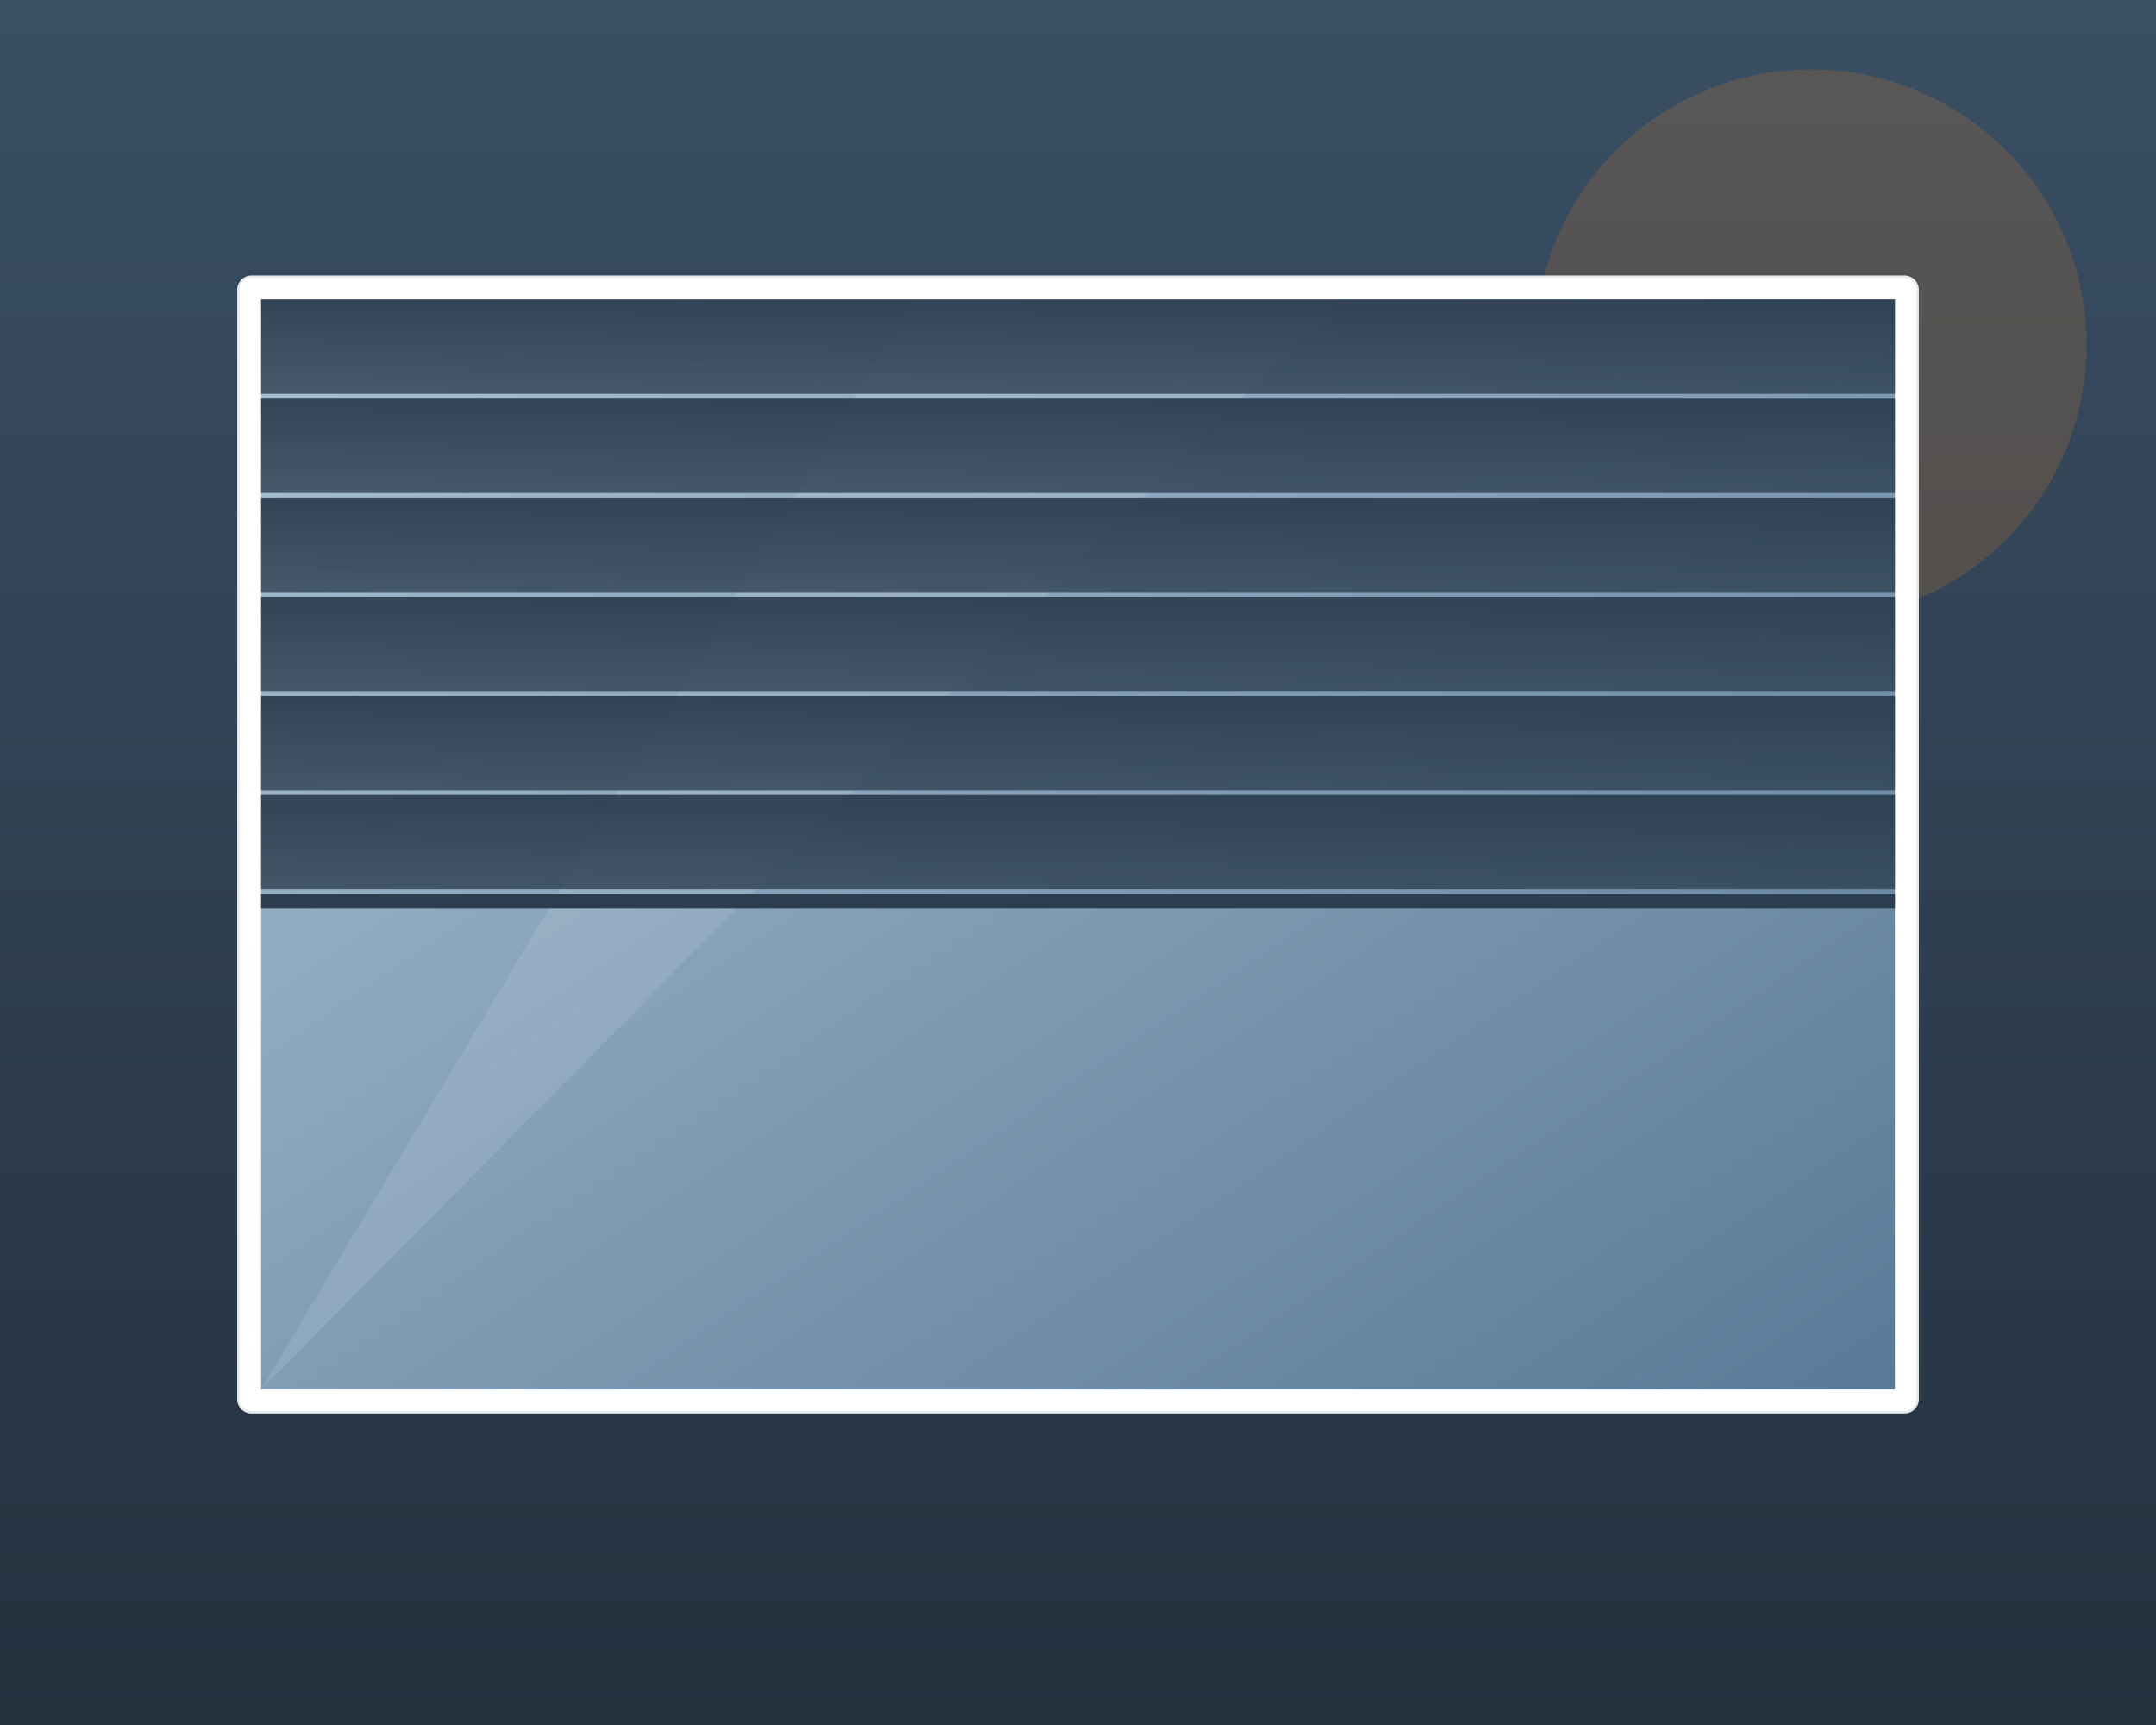
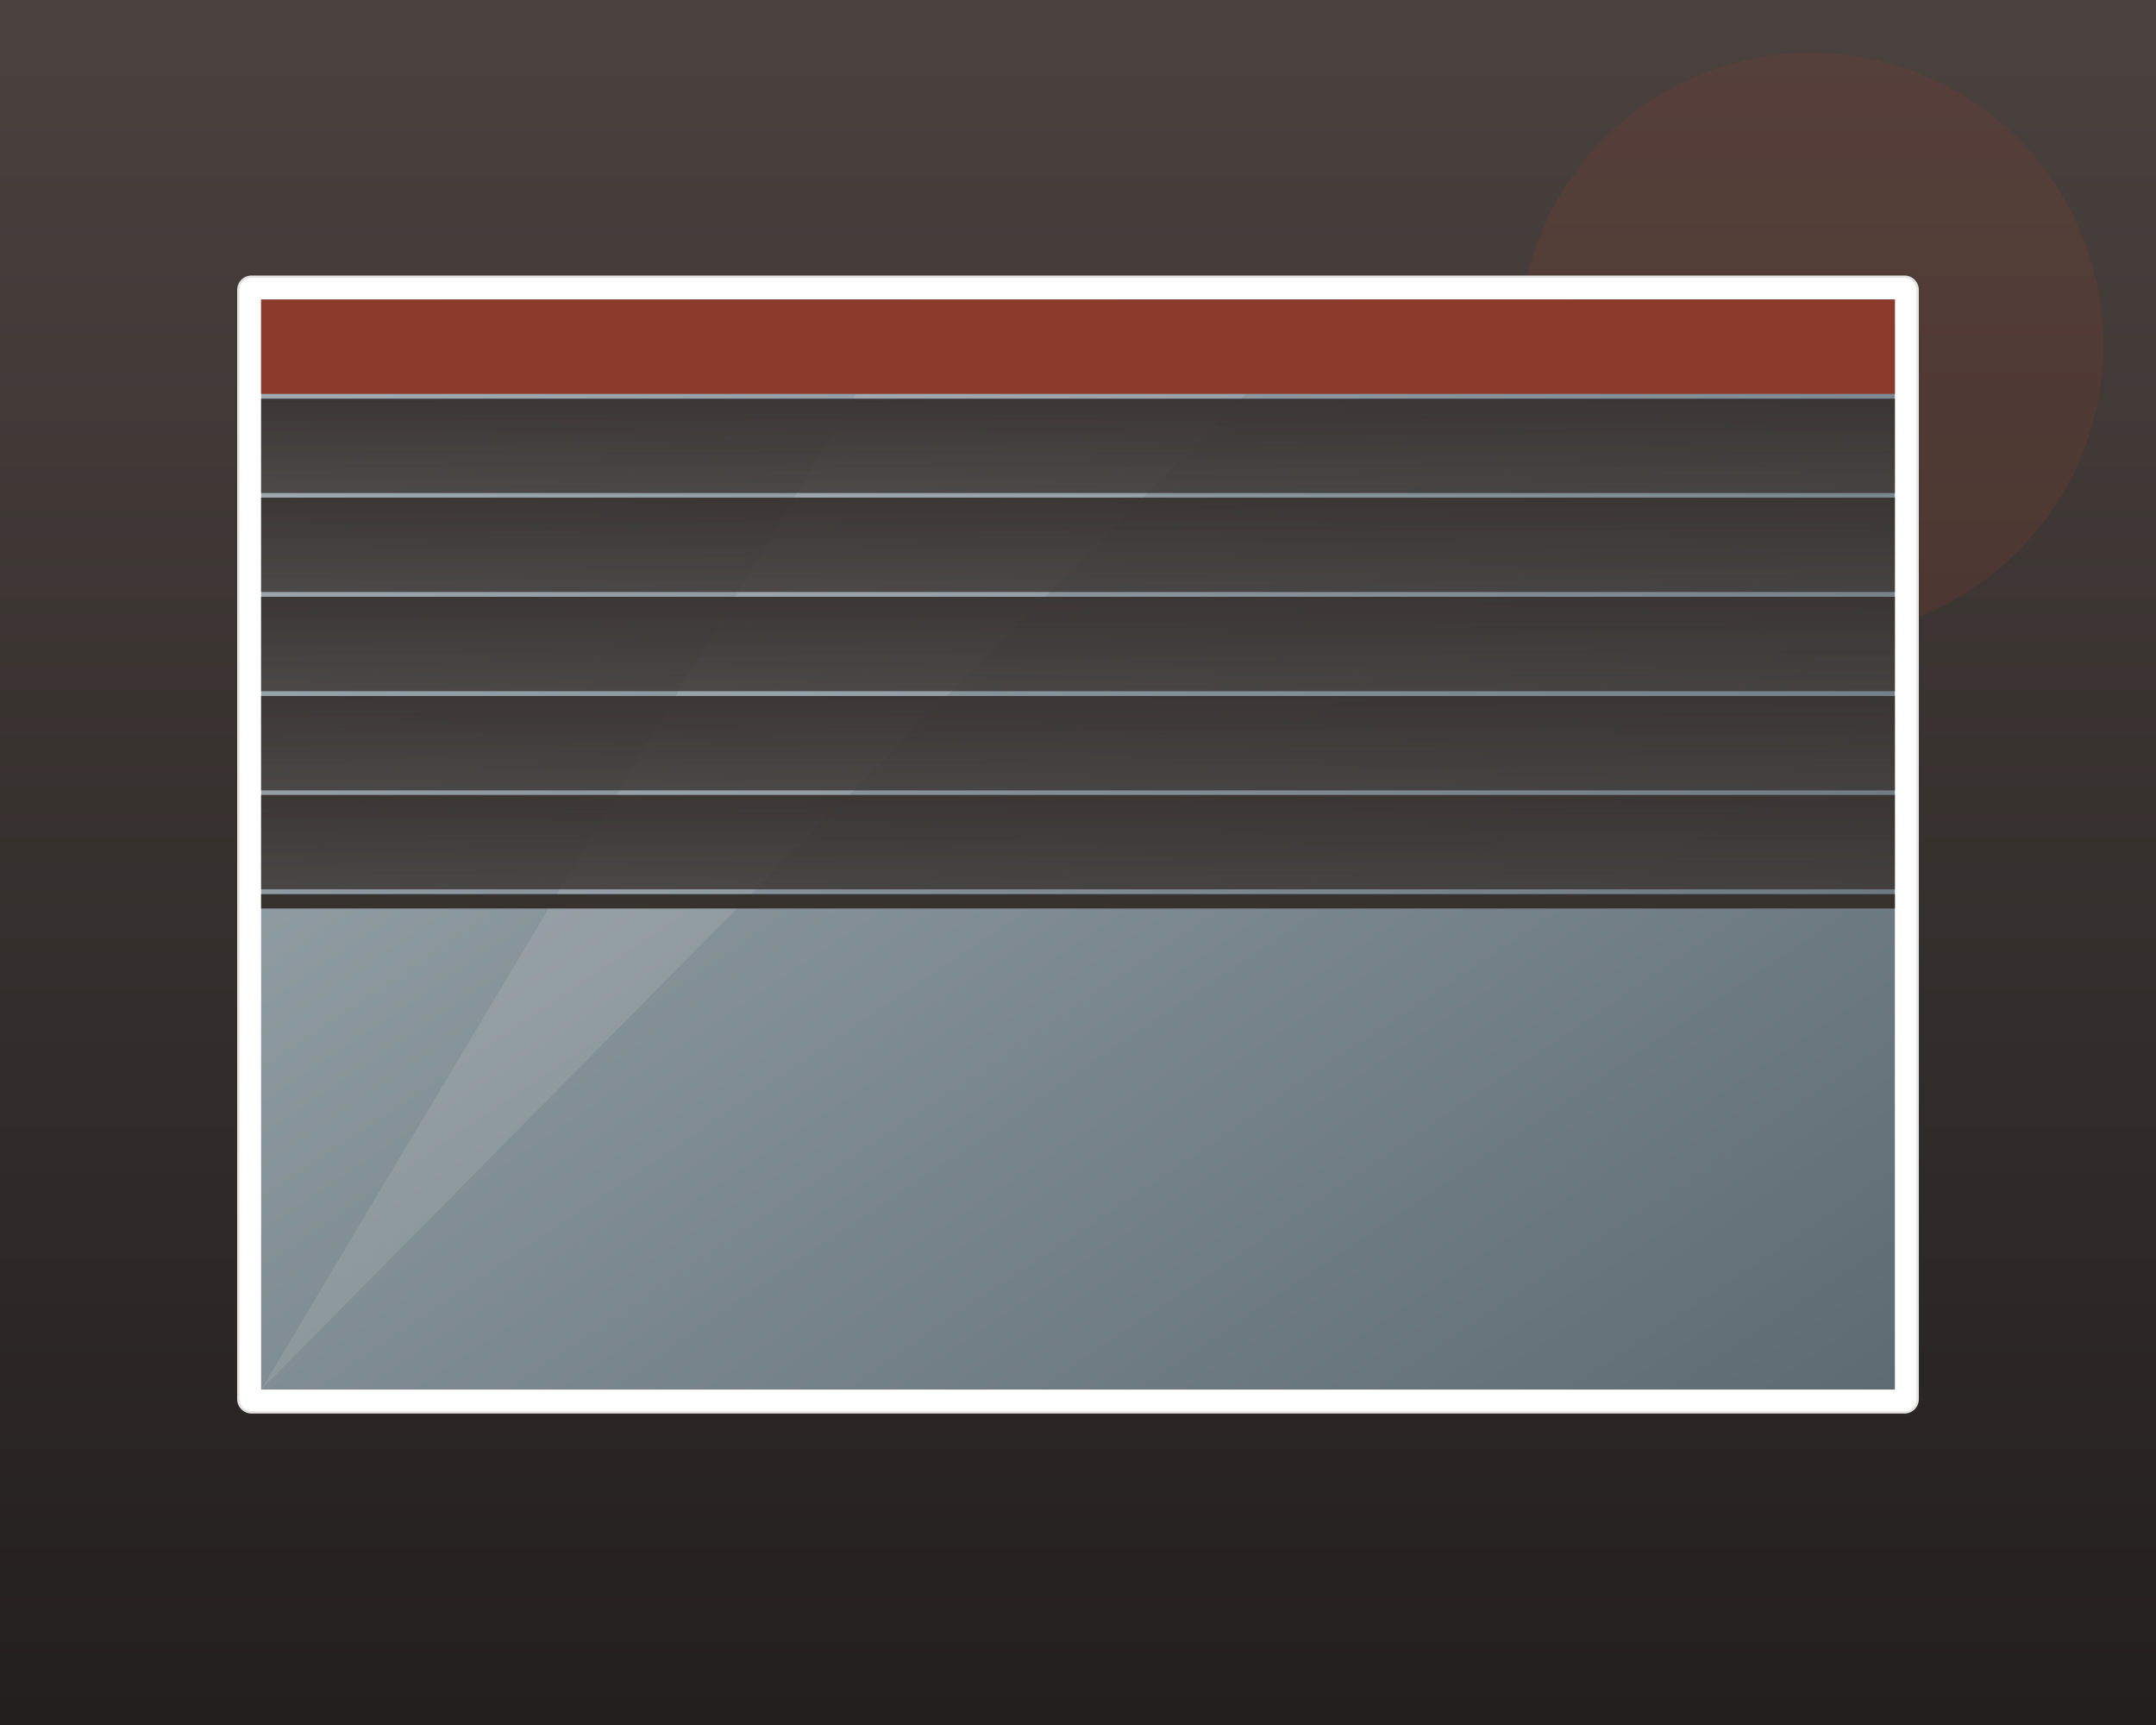
<svg xmlns="http://www.w3.org/2000/svg" viewBox="0 0 900 720" role="img" aria-label="hero">
  <defs>
-     <linearGradient id="wallhero" x1="0" y1="0" x2="0" y2="1">
-       <stop offset="0" stop-color="#3a4f63" />
-       <stop offset="1" stop-color="#24313f" />
+     <linearGradient id="wallhe" x1="0" y1="0" x2="0" y2="1">
+       <stop offset="0" stop-color="#4a423f" />
+       <stop offset="1" stop-color="#231f1d" />
    </linearGradient>
-     <linearGradient id="glasshero" x1="0" y1="0" x2="1" y2="1">
-       <stop offset="0" stop-color="#a9c0d3" />
-       <stop offset="1" stop-color="#597a97" />
+     <linearGradient id="glasshe" x1="0" y1="0" x2="1" y2="1">
+       <stop offset="0" stop-color="#a2adb4" />
+       <stop offset="1" stop-color="#5f6b73" />
    </linearGradient>
-     <linearGradient id="slathero" x1="0" y1="0" x2="0" y2="1">
-       <stop offset="0" stop-color="#2C3E50" stop-opacity="0.95" />
-       <stop offset="1" stop-color="#2C3E50" stop-opacity="0.78" />
+     <linearGradient id="slathe" x1="0" y1="0" x2="0" y2="1">
+       <stop offset="0" stop-color="#38322F" stop-opacity="0.96" />
+       <stop offset="1" stop-color="#38322F" stop-opacity="0.8" />
    </linearGradient>
  </defs>
-   <rect width="900" height="720" fill="url(#wallhero)" />
-   <circle cx="756" cy="144" r="115" fill="#E67E22" opacity="0.18" />
+   <rect width="900" height="720" fill="url(#wallhe)" />
+   <circle cx="756" cy="144" r="122" fill="#8B3A2C" opacity="0.20" />
  <rect x="99" y="115" width="702" height="475" rx="6" fill="#ffffff" />
-   <rect x="109" y="125" width="682" height="455" fill="url(#glasshero)" />
+   <rect x="109" y="125" width="682" height="455" fill="url(#glasshe)" />
  <polygon points="109,580 381,125 559,125 109,580" fill="#ffffff" opacity="0.10" />
-   <rect x="109" y="125.0" width="682" height="39.4" fill="url(#slathero)" />
-   <rect x="109" y="166.4" width="682" height="39.4" fill="url(#slathero)" />
-   <rect x="109" y="207.7" width="682" height="39.4" fill="url(#slathero)" />
-   <rect x="109" y="249.1" width="682" height="39.4" fill="url(#slathero)" />
-   <rect x="109" y="290.5" width="682" height="39.4" fill="url(#slathero)" />
-   <rect x="109" y="331.8" width="682" height="39.4" fill="url(#slathero)" />
-   <rect x="109" y="373.2" width="682" height="6" fill="#2C3E50" />
-   <rect x="99" y="115" width="702" height="475" rx="6" fill="none" stroke="#2C3E50" stroke-opacity="0.12" stroke-width="2" />
+   <rect x="109" y="125.0" width="682" height="39.4" fill="#8B3A2C" />
+   <rect x="109" y="166.4" width="682" height="39.4" fill="url(#slathe)" />
+   <rect x="109" y="207.7" width="682" height="39.4" fill="url(#slathe)" />
+   <rect x="109" y="249.1" width="682" height="39.4" fill="url(#slathe)" />
+   <rect x="109" y="290.5" width="682" height="39.4" fill="url(#slathe)" />
+   <rect x="109" y="331.8" width="682" height="39.4" fill="url(#slathe)" />
+   <rect x="109" y="373.2" width="682" height="6" fill="#38322F" />
+   <rect x="99" y="115" width="702" height="475" rx="6" fill="none" stroke="#38322F" stroke-opacity="0.14" stroke-width="2" />
</svg>
